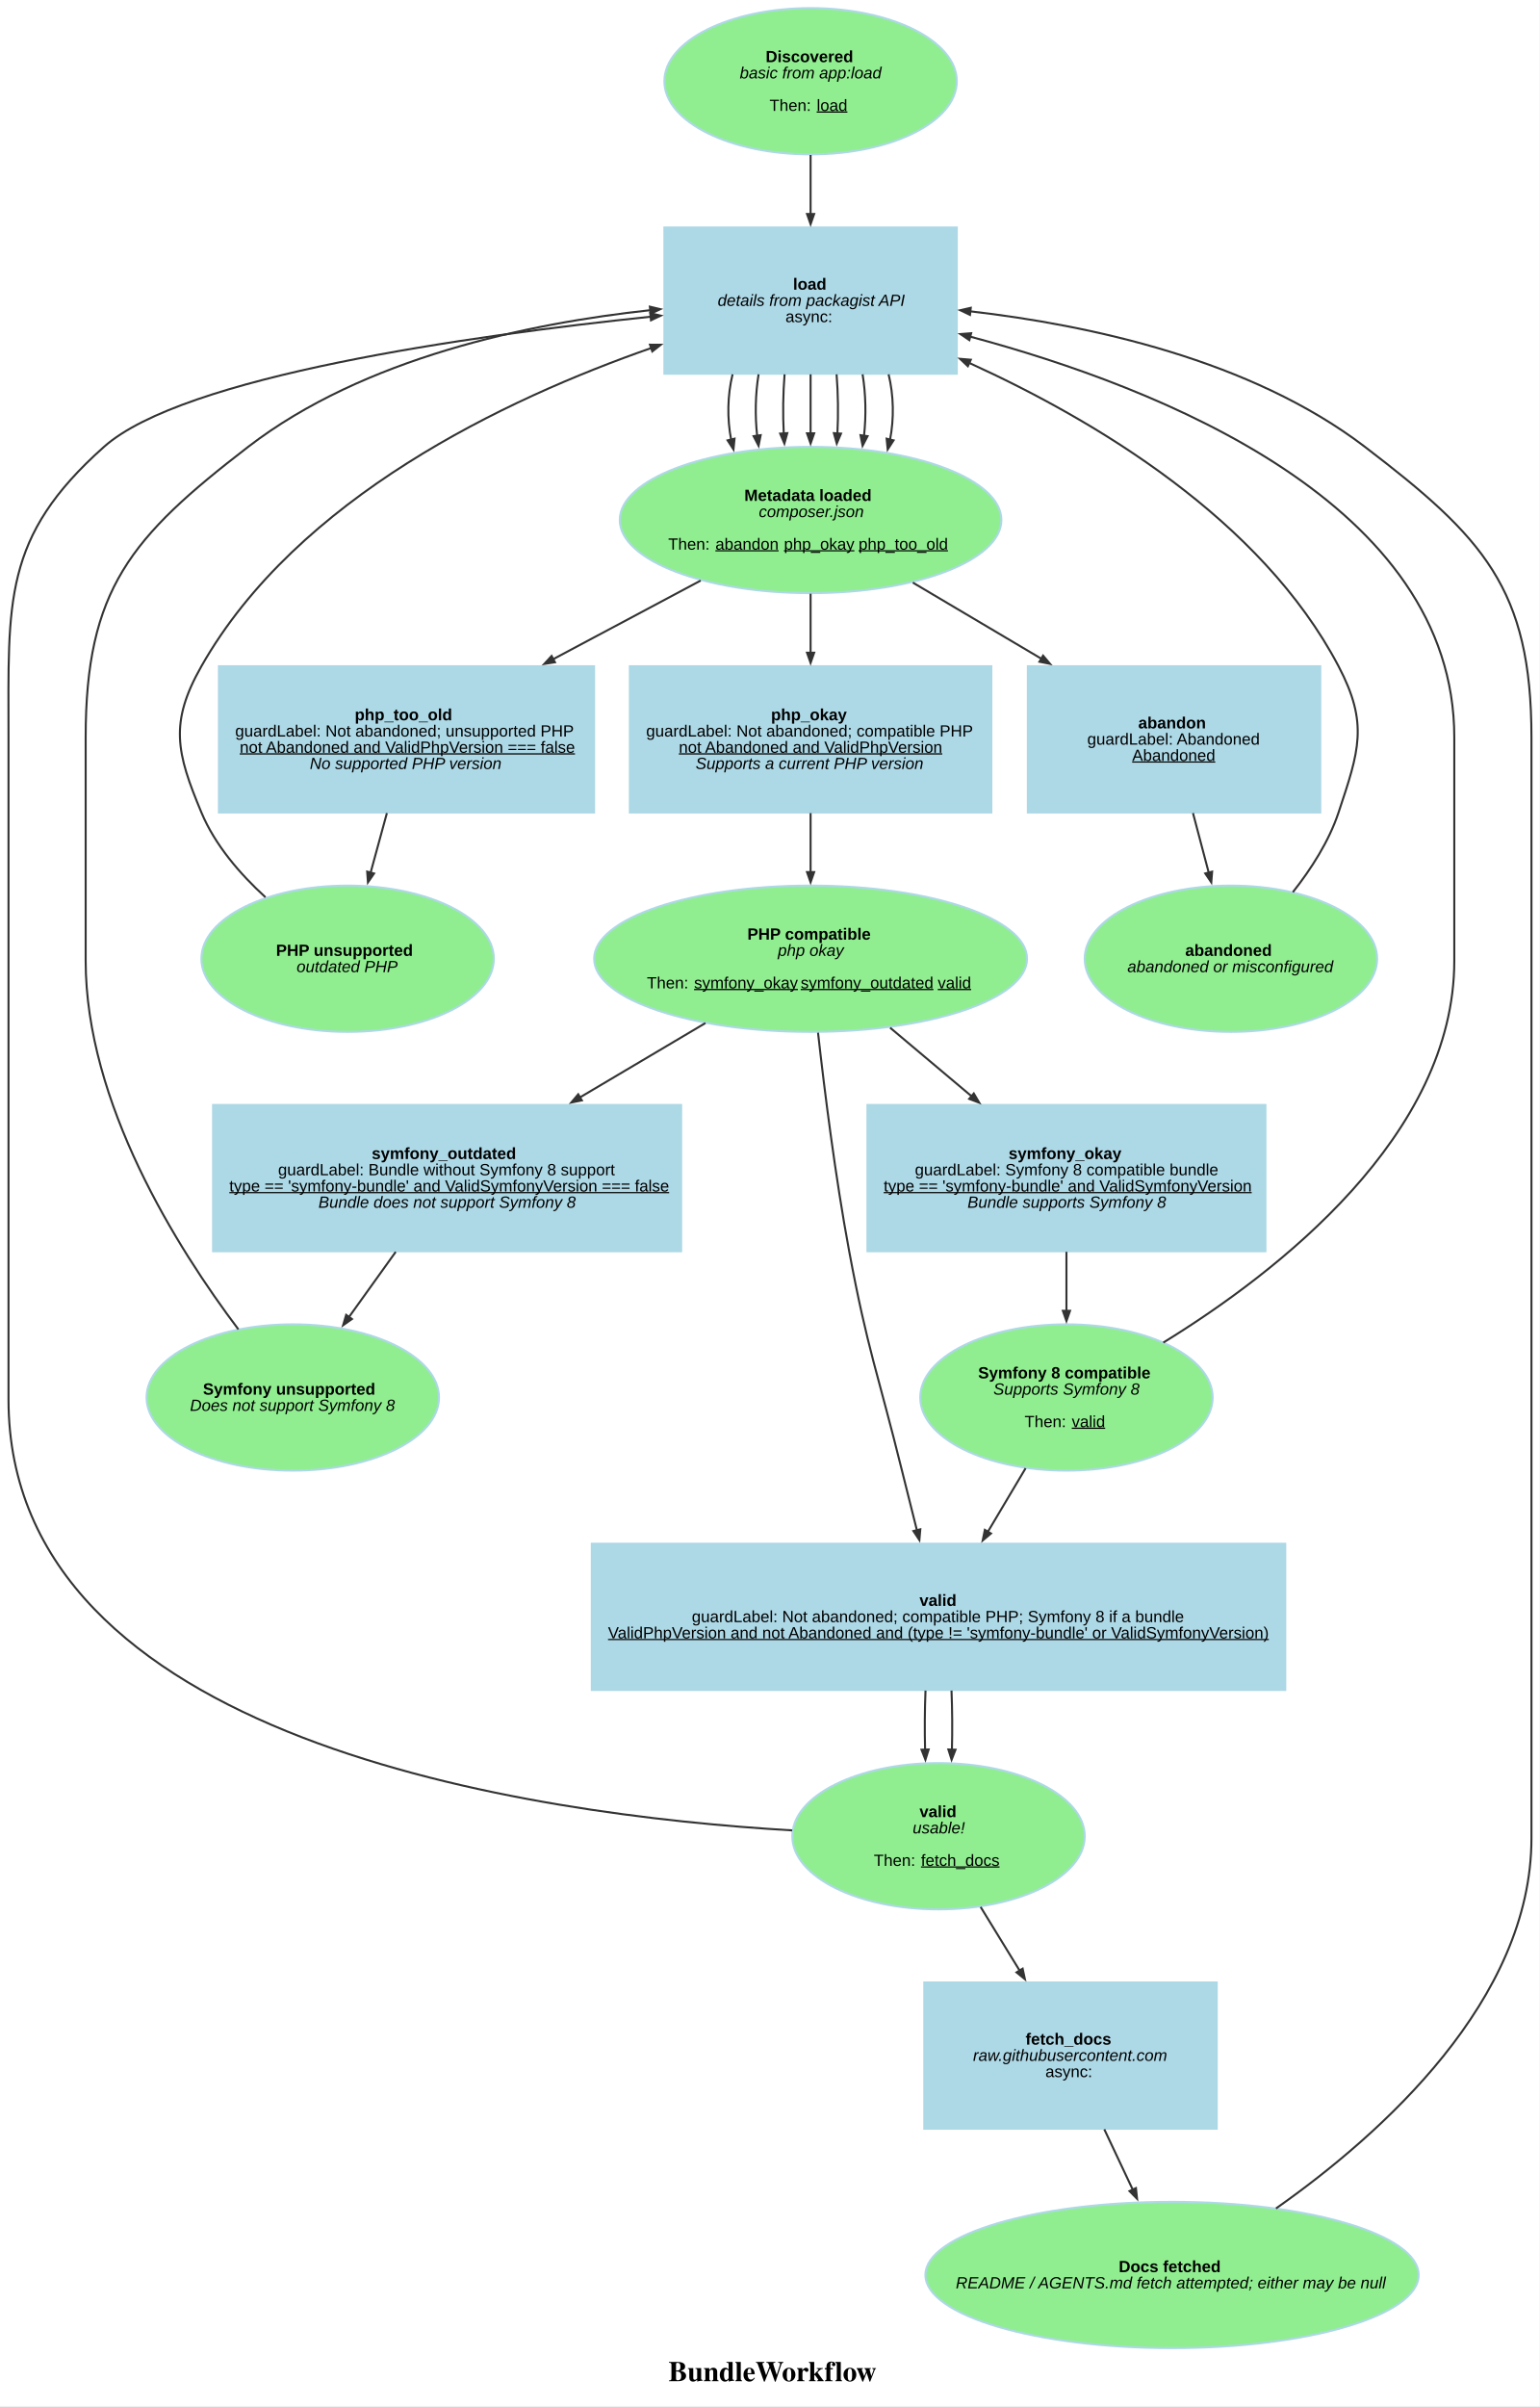
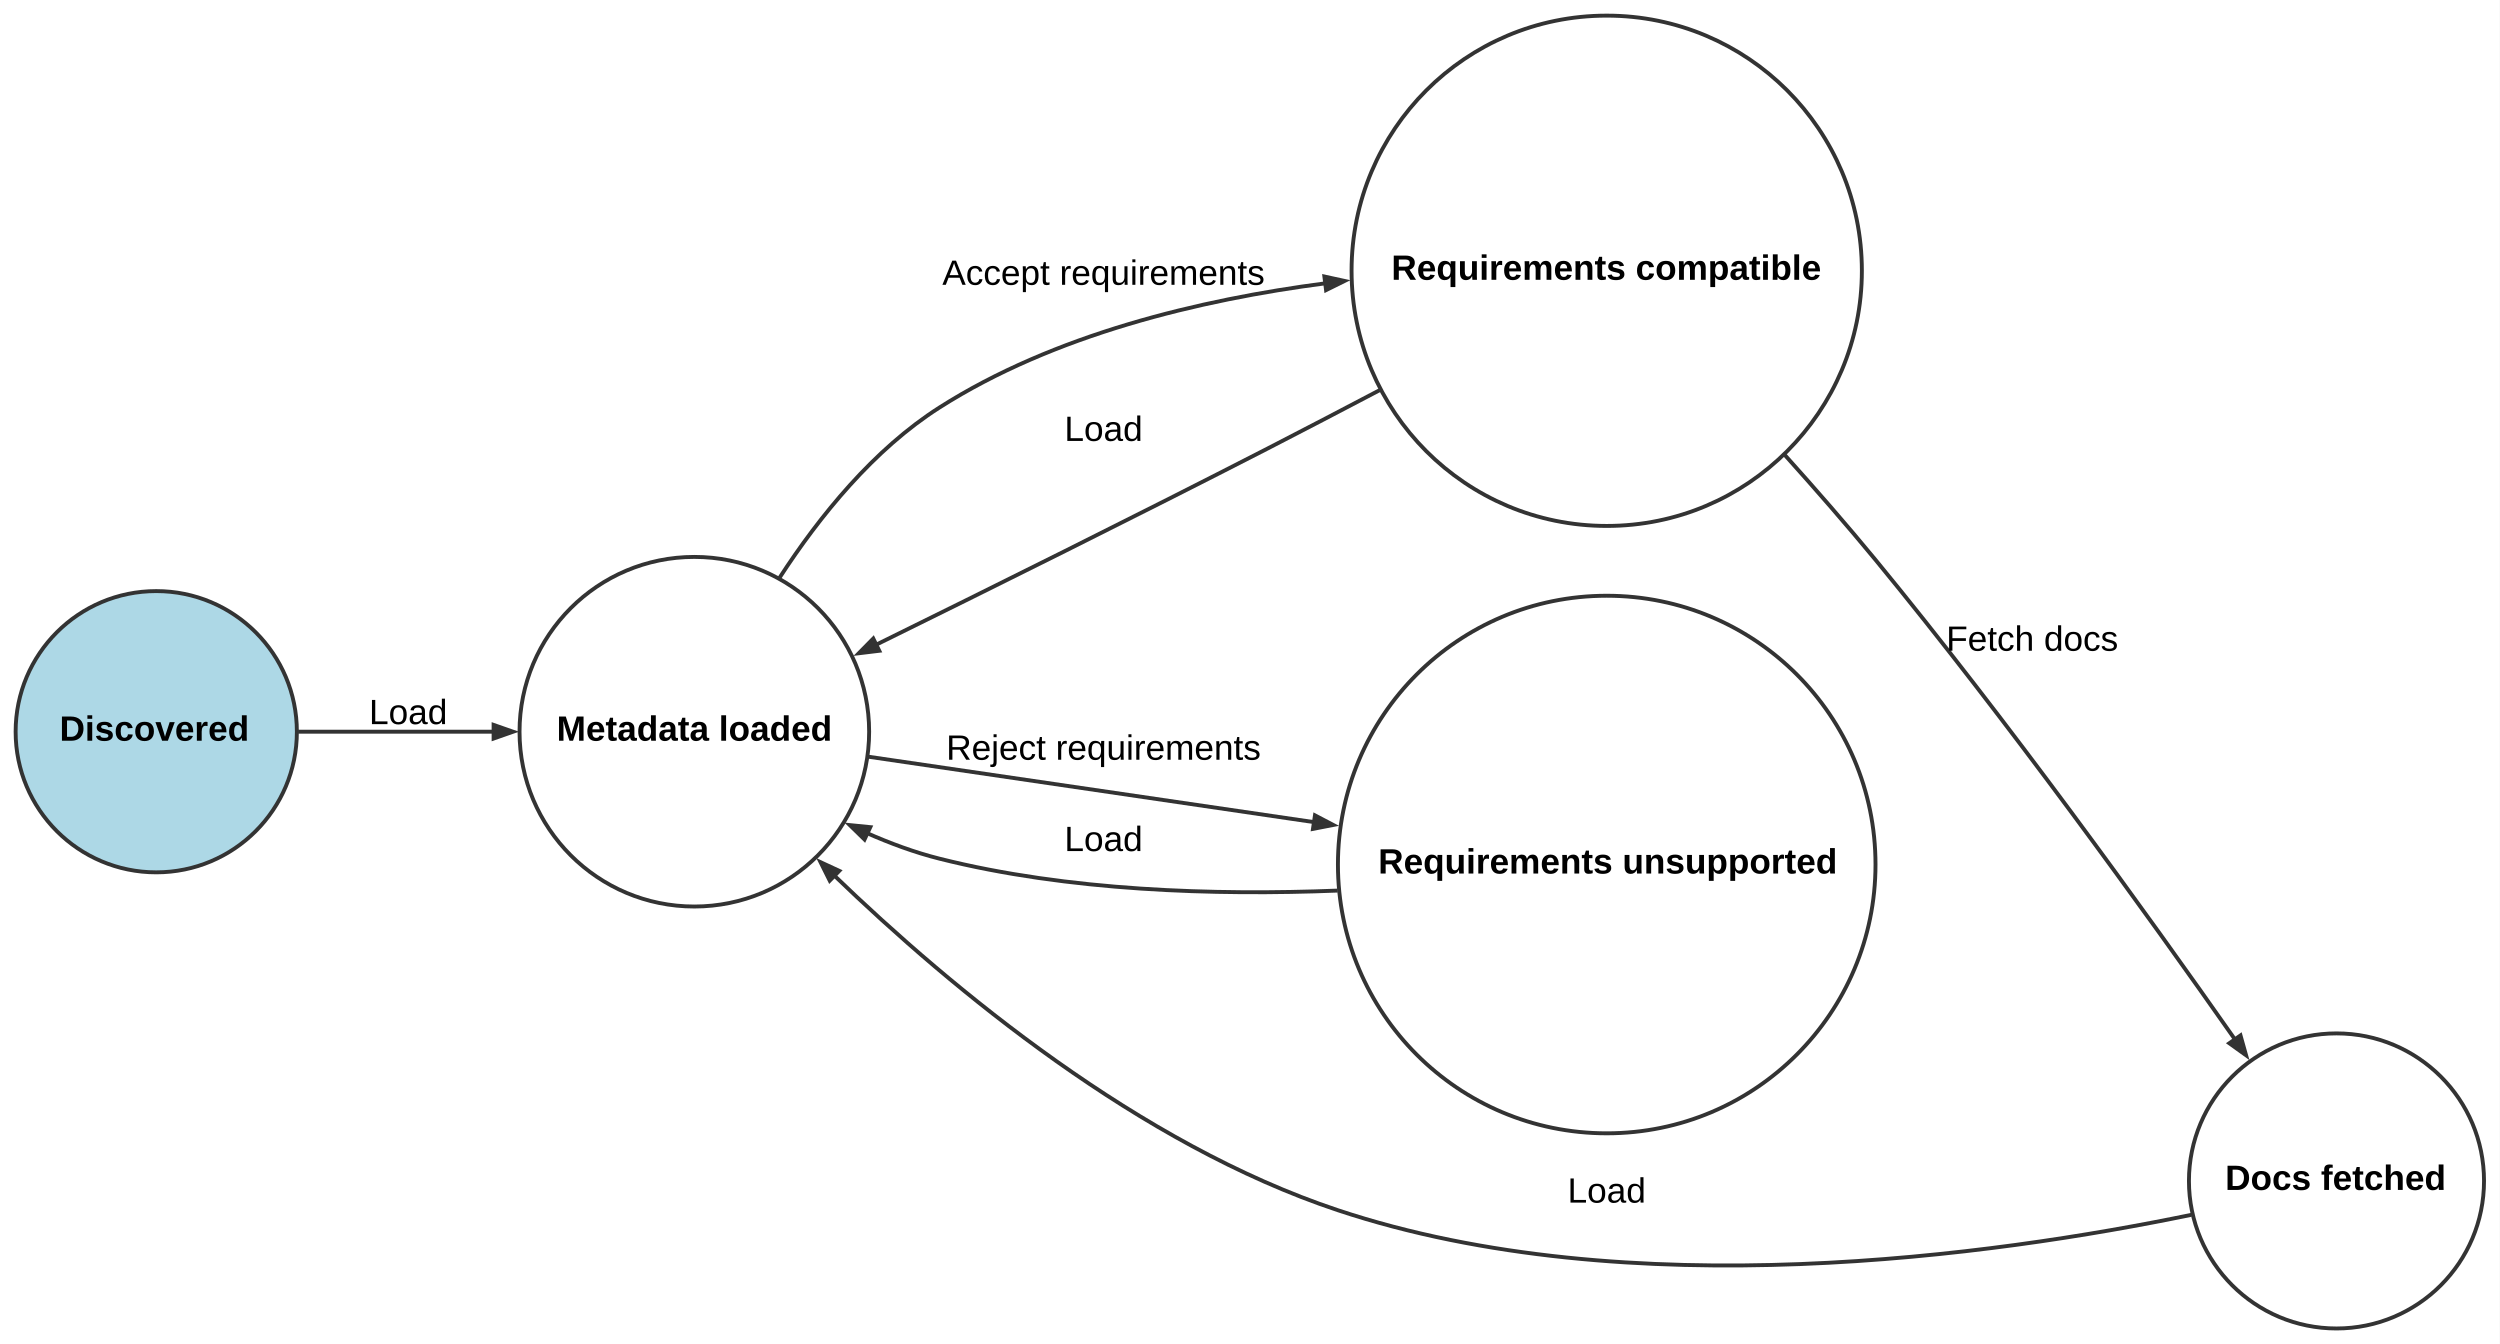
- <svg xmlns="http://www.w3.org/2000/svg" width="758pt" height="1185pt" viewBox="0.00 0.00 758.00 1185.00">
-   <g id="graph0" class="graph" transform="scale(1 1) rotate(0) translate(4 1180.5)">
-     <polygon fill="white" stroke="none" points="-4,4 -4,-1180.5 754.19,-1180.5 754.19,4 -4,4" />
-     <text xml:space="preserve" text-anchor="start" x="325.22" y="-8.2" font-family="Times,serif" font-weight="bold" font-size="14.00">BundleWorkflow</text>
+ <svg xmlns="http://www.w3.org/2000/svg" width="640pt" height="344pt" viewBox="0.00 0.00 640.00 344.00">
+   <g id="graph0" class="graph" transform="scale(1 1) rotate(0) translate(4 340.09)">
+     <polygon fill="white" stroke="none" points="-4,4 -4,-340.09 635.91,-340.09 635.91,4 -4,4" />
    <g id="node1" class="node">
-       <ellipse fill="lightgreen" stroke="lightBlue" cx="395.19" cy="-1140.5" rx="72" ry="36" />
-       <text xml:space="preserve" text-anchor="start" x="373.06" y="-1149.9" font-family="Arial" font-weight="bold" font-size="8.00">Discovered</text>
-       <text xml:space="preserve" text-anchor="start" x="360.31" y="-1141.9" font-family="Arial" font-style="italic" font-size="8.00">basic from app:load</text>
-       <text xml:space="preserve" text-anchor="start" x="374.94" y="-1125.9" font-family="Arial" font-size="8.00">Then: </text>
-       <text xml:space="preserve" text-anchor="start" x="398.19" y="-1125.9" font-family="Arial" text-decoration="underline" font-size="8.00">load</text>
-       <text xml:space="preserve" text-anchor="start" x="413.19" y="-1125.9" font-family="Arial" font-size="8.00"> </text>
+       <ellipse fill="lightblue" stroke="#333333" cx="36" cy="-152.77" rx="36" ry="36" />
+       <text xml:space="preserve" text-anchor="start" x="11.25" y="-150.47" font-family="Arial" font-weight="bold" font-size="9.00">Discovered</text>
    </g>
-     <g id="node10" class="node">
-       <polygon fill="lightBlue" stroke="lightBlue" points="467.19,-1068.5 323.19,-1068.5 323.19,-996.5 467.19,-996.5 467.19,-1068.5" />
-       <text xml:space="preserve" text-anchor="start" x="386.56" y="-1037.9" font-family="Arial" font-weight="bold" font-size="8.00">load</text>
-       <text xml:space="preserve" text-anchor="start" x="349.44" y="-1029.9" font-family="Arial" font-style="italic" font-size="8.00">details from packagist API</text>
-       <text xml:space="preserve" text-anchor="start" x="382.81" y="-1021.9" font-family="Arial" font-size="8.00">async: </text>
+     <g id="node2" class="node">
+       <ellipse fill="none" stroke="#333333" cx="173.75" cy="-152.77" rx="44.75" ry="44.75" />
+       <text xml:space="preserve" text-anchor="start" x="138.5" y="-150.47" font-family="Arial" font-weight="bold" font-size="9.00">Metadata loaded</text>
    </g>
    <g id="edge1" class="edge">
-       <path fill="none" stroke="#333333" d="M395.19,-1104.2C395.19,-1094.82 395.19,-1084.59 395.19,-1074.91" />
-       <polygon fill="#333333" stroke="#333333" points="396.94,-1075.16 395.19,-1070.16 393.44,-1075.16 396.94,-1075.16" />
-     </g>
-     <g id="node2" class="node">
-       <ellipse fill="lightgreen" stroke="lightBlue" cx="395.19" cy="-924.5" rx="93.96" ry="36" />
-       <text xml:space="preserve" text-anchor="start" x="362.56" y="-933.9" font-family="Arial" font-weight="bold" font-size="8.00">Metadata loaded</text>
-       <text xml:space="preserve" text-anchor="start" x="369.69" y="-925.9" font-family="Arial" font-style="italic" font-size="8.00">composer.json</text>
-       <text xml:space="preserve" text-anchor="start" x="325.06" y="-909.9" font-family="Arial" font-size="8.00">Then: </text>
-       <text xml:space="preserve" text-anchor="start" x="348.31" y="-909.9" font-family="Arial" text-decoration="underline" font-size="8.00">abandon</text>
-       <text xml:space="preserve" text-anchor="start" x="379.81" y="-909.9" font-family="Arial" font-size="8.00"> </text>
-       <text xml:space="preserve" text-anchor="start" x="382.06" y="-909.9" font-family="Arial" text-decoration="underline" font-size="8.00">php_okay</text>
-       <text xml:space="preserve" text-anchor="start" x="416.56" y="-909.9" font-family="Arial" font-size="8.00"> </text>
-       <text xml:space="preserve" text-anchor="start" x="418.81" y="-909.9" font-family="Arial" text-decoration="underline" font-size="8.00">php_too_old</text>
-       <text xml:space="preserve" text-anchor="start" x="463.06" y="-909.9" font-family="Arial" font-size="8.00"> </text>
-     </g>
-     <g id="node11" class="node">
-       <polygon fill="lightBlue" stroke="lightBlue" points="646.19,-852.5 502.19,-852.5 502.19,-780.5 646.19,-780.5 646.19,-852.5" />
-       <text xml:space="preserve" text-anchor="start" x="556.56" y="-821.9" font-family="Arial" font-weight="bold" font-size="8.00">abandon</text>
-       <text xml:space="preserve" text-anchor="start" x="531.44" y="-813.9" font-family="Arial" font-size="8.00">guardLabel: Abandoned</text>
-       <text xml:space="preserve" text-anchor="start" x="553.56" y="-805.9" font-family="Arial" text-decoration="underline" font-size="8.00">Abandoned</text>
-     </g>
-     <g id="edge15" class="edge">
-       <path fill="none" stroke="#333333" d="M445.52,-893.69C465.17,-882.06 487.96,-868.56 508.85,-856.19" />
-       <polygon fill="#333333" stroke="#333333" points="509.68,-857.73 513.1,-853.68 507.9,-854.72 509.68,-857.73" />
-     </g>
-     <g id="node13" class="node">
-       <polygon fill="lightBlue" stroke="lightBlue" points="288.56,-852.5 103.81,-852.5 103.81,-780.5 288.56,-780.5 288.56,-852.5" />
-       <text xml:space="preserve" text-anchor="start" x="170.69" y="-825.9" font-family="Arial" font-weight="bold" font-size="8.00">php_too_old</text>
-       <text xml:space="preserve" text-anchor="start" x="111.81" y="-817.9" font-family="Arial" font-size="8.00">guardLabel: Not abandoned; unsupported PHP</text>
-       <text xml:space="preserve" text-anchor="start" x="114.06" y="-809.9" font-family="Arial" text-decoration="underline" font-size="8.00">not Abandoned and ValidPhpVersion === false</text>
-       <text xml:space="preserve" text-anchor="start" x="148.56" y="-801.9" font-family="Arial" font-style="italic" font-size="8.00">No supported PHP version</text>
-     </g>
-     <g id="edge21" class="edge">
-       <path fill="none" stroke="#333333" d="M341.07,-894.68C318.7,-882.76 292.42,-868.76 268.44,-855.99" />
-       <polygon fill="#333333" stroke="#333333" points="269.29,-854.46 264.05,-853.65 267.64,-857.55 269.29,-854.46" />
-     </g>
-     <g id="node14" class="node">
-       <polygon fill="lightBlue" stroke="lightBlue" points="484.19,-852.5 306.19,-852.5 306.19,-780.5 484.19,-780.5 484.19,-852.5" />
-       <text xml:space="preserve" text-anchor="start" x="375.69" y="-825.9" font-family="Arial" font-weight="bold" font-size="8.00">php_okay</text>
-       <text xml:space="preserve" text-anchor="start" x="314.19" y="-817.9" font-family="Arial" font-size="8.00">guardLabel: Not abandoned; compatible PHP</text>
-       <text xml:space="preserve" text-anchor="start" x="330.31" y="-809.9" font-family="Arial" text-decoration="underline" font-size="8.00">not Abandoned and ValidPhpVersion</text>
-       <text xml:space="preserve" text-anchor="start" x="338.56" y="-801.9" font-family="Arial" font-style="italic" font-size="8.00">Supports a current PHP version</text>
-     </g>
-     <g id="edge23" class="edge">
-       <path fill="none" stroke="#333333" d="M395.19,-888.2C395.19,-878.82 395.19,-868.59 395.19,-858.91" />
-       <polygon fill="#333333" stroke="#333333" points="396.94,-859.16 395.19,-854.16 393.44,-859.16 396.94,-859.16" />
+       <path fill="none" stroke="#333333" d="M72.31,-152.77C87.71,-152.77 106.03,-152.77 122.78,-152.77" />
+       <polygon fill="#333333" stroke="#333333" points="122.36,-154.52 127.36,-152.77 122.36,-151.02 122.36,-154.52" />
+       <text xml:space="preserve" text-anchor="middle" x="100.5" y="-154.72" font-family="Arial" font-size="9.00">Load</text>
    </g>
    <g id="node3" class="node">
-       <ellipse fill="lightgreen" stroke="lightBlue" cx="140.19" cy="-492.5" rx="72" ry="36" />
-       <text xml:space="preserve" text-anchor="start" x="95.94" y="-493.9" font-family="Arial" font-weight="bold" font-size="8.00">Symfony unsupported</text>
-       <text xml:space="preserve" text-anchor="start" x="89.56" y="-485.9" font-family="Arial" font-style="italic" font-size="8.00">Does not support Symfony 8</text>
+       <ellipse fill="none" stroke="#333333" cx="407.32" cy="-270.77" rx="65.32" ry="65.32" />
+       <text xml:space="preserve" text-anchor="start" x="352.19" y="-268.47" font-family="Arial" font-weight="bold" font-size="9.00">Requirements compatible</text>
+     </g>
+     <g id="edge6" class="edge">
+       <path fill="none" stroke="#333333" d="M195.56,-192.18C205.85,-208.03 219.69,-225.06 236.51,-235.77 265.78,-254.42 303.13,-263.37 335.35,-267.57" />
+       <polygon fill="#333333" stroke="#333333" points="335.04,-269.3 340.22,-268.17 335.47,-265.82 335.04,-269.3" />
+       <text xml:space="preserve" text-anchor="middle" x="278.51" y="-267.18" font-family="Arial" font-size="9.00">Accept requirements</text>
+     </g>
+     <g id="node4" class="node">
+       <ellipse fill="none" stroke="#333333" cx="407.32" cy="-118.77" rx="68.81" ry="68.81" />
+       <text xml:space="preserve" text-anchor="start" x="348.82" y="-116.47" font-family="Arial" font-weight="bold" font-size="9.00">Requirements unsupported</text>
+     </g>
+     <g id="edge7" class="edge">
+       <path fill="none" stroke="#333333" d="M218.31,-146.37C250.52,-141.64 295.14,-135.09 332.83,-129.56" />
+       <polygon fill="#333333" stroke="#333333" points="332.63,-131.36 337.32,-128.9 332.12,-127.89 332.63,-131.36" />
+       <text xml:space="preserve" text-anchor="middle" x="278.51" y="-145.6" font-family="Arial" font-size="9.00">Reject requirements</text>
+     </g>
+     <g id="edge2" class="edge">
+       <path fill="none" stroke="#333333" d="M349.19,-240.21C339.63,-235.18 329.8,-230.05 320.51,-225.27 287.04,-208.08 248.96,-189.16 220.12,-174.96" />
+       <polygon fill="#333333" stroke="#333333" points="221.1,-173.49 215.84,-172.85 219.56,-176.63 221.1,-173.49" />
+       <text xml:space="preserve" text-anchor="middle" x="278.51" y="-227.22" font-family="Arial" font-size="9.00">Load</text>
+     </g>
+     <g id="node5" class="node">
+       <ellipse fill="none" stroke="#333333" cx="594.14" cy="-37.77" rx="37.77" ry="37.77" />
+       <text xml:space="preserve" text-anchor="start" x="565.64" y="-35.47" font-family="Arial" font-weight="bold" font-size="9.00">Docs fetched</text>
+     </g>
+     <g id="edge3" class="edge">
+       <path fill="none" stroke="#333333" d="M452.86,-223.67C460.78,-214.87 468.82,-205.65 476.13,-196.77 509.7,-155.93 545.3,-106.58 568.29,-73.8" />
+       <polygon fill="#333333" stroke="#333333" points="569.57,-75.03 571,-69.93 566.7,-73.02 569.57,-75.03" />
+       <text xml:space="preserve" text-anchor="middle" x="516.25" y="-173.5" font-family="Arial" font-size="9.00">Fetch docs</text>
+     </g>
+     <g id="edge4" class="edge">
+       <path fill="none" stroke="#333333" d="M338.44,-112.1C306.99,-110.85 269.38,-111.99 236.51,-120.27 230.21,-121.85 223.84,-124.2 217.71,-126.92" />
+       <polygon fill="#333333" stroke="#333333" points="217.32,-125.17 213.53,-128.87 218.8,-128.34 217.32,-125.17" />
+       <text xml:space="preserve" text-anchor="middle" x="278.51" y="-122.22" font-family="Arial" font-size="9.00">Load</text>
    </g>
    <g id="edge5" class="edge">
-       <path fill="none" stroke="#333333" d="M113.39,-526.04C83.17,-566.12 38.19,-637.53 38.19,-707.5 38.19,-817.5 38.19,-817.5 38.19,-817.5 38.19,-890.33 60.47,-916.09 118.19,-960.5 175.22,-1004.39 256.49,-1021.34 316.25,-1027.79" />
-       <polygon fill="#333333" stroke="#333333" points="316.04,-1029.52 321.19,-1028.29 316.4,-1026.04 316.04,-1029.52" />
-     </g>
-     <g id="node4" class="node">
-       <ellipse fill="lightgreen" stroke="lightBlue" cx="521.19" cy="-492.5" rx="72" ry="36" />
-       <text xml:space="preserve" text-anchor="start" x="477.69" y="-501.9" font-family="Arial" font-weight="bold" font-size="8.00">Symfony 8 compatible</text>
-       <text xml:space="preserve" text-anchor="start" x="485.19" y="-493.9" font-family="Arial" font-style="italic" font-size="8.00">Supports Symfony 8</text>
-       <text xml:space="preserve" text-anchor="start" x="500.56" y="-477.9" font-family="Arial" font-size="8.00">Then: </text>
-       <text xml:space="preserve" text-anchor="start" x="523.81" y="-477.9" font-family="Arial" text-decoration="underline" font-size="8.00">valid</text>
-       <text xml:space="preserve" text-anchor="start" x="539.56" y="-477.9" font-family="Arial" font-size="8.00"> </text>
-     </g>
-     <g id="edge3" class="edge">
-       <path fill="none" stroke="#333333" d="M568.89,-519.53C625.46,-554.3 712.19,-621.6 712.19,-707.5 712.19,-817.5 712.19,-817.5 712.19,-817.5 712.19,-932.34 567.5,-989.69 473.62,-1014.81" />
-       <polygon fill="#333333" stroke="#333333" points="473.37,-1013.06 468.98,-1016.03 474.26,-1016.45 473.37,-1013.06" />
-     </g>
-     <g id="node12" class="node">
-       <polygon fill="lightBlue" stroke="lightBlue" points="628.94,-420.5 287.44,-420.5 287.44,-348.5 628.94,-348.5 628.94,-420.5" />
-       <text xml:space="preserve" text-anchor="start" x="448.81" y="-389.9" font-family="Arial" font-weight="bold" font-size="8.00">valid</text>
-       <text xml:space="preserve" text-anchor="start" x="336.69" y="-381.9" font-family="Arial" font-size="8.00">guardLabel: Not abandoned; compatible PHP; Symfony 8 if a bundle</text>
-       <text xml:space="preserve" text-anchor="start" x="295.44" y="-373.9" font-family="Arial" text-decoration="underline" font-size="8.00">ValidPhpVersion and not Abandoned and (type != 'symfony-bundle' or ValidSymfonyVersion)</text>
-     </g>
-     <g id="edge19" class="edge">
-       <path fill="none" stroke="#333333" d="M501.08,-457.67C495.13,-447.66 488.55,-436.6 482.38,-426.2" />
-       <polygon fill="#333333" stroke="#333333" points="484.02,-425.54 479.96,-422.14 481.01,-427.33 484.02,-425.54" />
-     </g>
-     <g id="node5" class="node">
-       <ellipse fill="lightgreen" stroke="lightBlue" cx="167.19" cy="-708.5" rx="72" ry="36" />
-       <text xml:space="preserve" text-anchor="start" x="131.94" y="-709.9" font-family="Arial" font-weight="bold" font-size="8.00">PHP unsupported</text>
-       <text xml:space="preserve" text-anchor="start" x="142.06" y="-701.9" font-family="Arial" font-style="italic" font-size="8.00">outdated PHP</text>
-     </g>
-     <g id="edge7" class="edge">
-       <path fill="none" stroke="#333333" d="M126.73,-738.77C114.18,-750.22 101.89,-764.47 95.19,-780.5 82.84,-810.02 79.39,-824.67 95.19,-852.5 142.3,-935.48 244.81,-984.07 316.83,-1009.2" />
-       <polygon fill="#333333" stroke="#333333" points="316.11,-1010.8 321.4,-1010.77 317.24,-1007.49 316.11,-1010.8" />
-     </g>
-     <g id="node6" class="node">
-       <ellipse fill="lightgreen" stroke="lightBlue" cx="395.19" cy="-708.5" rx="106.59" ry="36" />
-       <text xml:space="preserve" text-anchor="start" x="364.06" y="-717.9" font-family="Arial" font-weight="bold" font-size="8.00">PHP compatible</text>
-       <text xml:space="preserve" text-anchor="start" x="379.06" y="-709.9" font-family="Arial" font-style="italic" font-size="8.00">php okay</text>
-       <text xml:space="preserve" text-anchor="start" x="314.56" y="-693.9" font-family="Arial" font-size="8.00">Then: </text>
-       <text xml:space="preserve" text-anchor="start" x="337.81" y="-693.9" font-family="Arial" text-decoration="underline" font-size="8.00">symfony_okay</text>
-       <text xml:space="preserve" text-anchor="start" x="388.06" y="-693.9" font-family="Arial" font-size="8.00"> </text>
-       <text xml:space="preserve" text-anchor="start" x="390.31" y="-693.9" font-family="Arial" text-decoration="underline" font-size="8.00">symfony_outdated</text>
-       <text xml:space="preserve" text-anchor="start" x="455.56" y="-693.9" font-family="Arial" font-size="8.00"> </text>
-       <text xml:space="preserve" text-anchor="start" x="457.81" y="-693.9" font-family="Arial" text-decoration="underline" font-size="8.00">valid</text>
-       <text xml:space="preserve" text-anchor="start" x="473.56" y="-693.9" font-family="Arial" font-size="8.00"> </text>
-     </g>
-     <g id="edge17" class="edge">
-       <path fill="none" stroke="#333333" d="M398.85,-672.08C402.11,-643.04 407.4,-600.94 414.19,-564.5 423.23,-515.96 428.34,-504.43 440.19,-456.5 442.54,-446.98 445.11,-436.75 447.55,-427.11" />
-       <polygon fill="#333333" stroke="#333333" points="449.22,-427.61 448.76,-422.34 445.83,-426.75 449.22,-427.61" />
-     </g>
-     <g id="node15" class="node">
-       <polygon fill="lightBlue" stroke="lightBlue" points="331.44,-636.5 100.94,-636.5 100.94,-564.5 331.44,-564.5 331.44,-636.5" />
-       <text xml:space="preserve" text-anchor="start" x="179.06" y="-609.9" font-family="Arial" font-weight="bold" font-size="8.00">symfony_outdated</text>
-       <text xml:space="preserve" text-anchor="start" x="132.94" y="-601.9" font-family="Arial" font-size="8.00">guardLabel: Bundle without Symfony 8 support</text>
-       <text xml:space="preserve" text-anchor="start" x="108.94" y="-593.9" font-family="Arial" text-decoration="underline" font-size="8.00">type == 'symfony-bundle' and ValidSymfonyVersion === false</text>
-       <text xml:space="preserve" text-anchor="start" x="152.81" y="-585.9" font-family="Arial" font-style="italic" font-size="8.00">Bundle does not support Symfony 8</text>
-     </g>
-     <g id="edge25" class="edge">
-       <path fill="none" stroke="#333333" d="M343.41,-676.84C324.08,-665.39 301.86,-652.24 281.47,-640.16" />
-       <polygon fill="#333333" stroke="#333333" points="282.54,-638.76 277.35,-637.72 280.76,-641.77 282.54,-638.76" />
-     </g>
-     <g id="node16" class="node">
-       <polygon fill="lightBlue" stroke="lightBlue" points="619.19,-636.5 423.19,-636.5 423.19,-564.5 619.19,-564.5 619.19,-636.5" />
-       <text xml:space="preserve" text-anchor="start" x="492.69" y="-609.9" font-family="Arial" font-weight="bold" font-size="8.00">symfony_okay</text>
-       <text xml:space="preserve" text-anchor="start" x="446.56" y="-601.9" font-family="Arial" font-size="8.00">guardLabel: Symfony 8 compatible bundle</text>
-       <text xml:space="preserve" text-anchor="start" x="431.19" y="-593.9" font-family="Arial" text-decoration="underline" font-size="8.00">type == 'symfony-bundle' and ValidSymfonyVersion</text>
-       <text xml:space="preserve" text-anchor="start" x="472.44" y="-585.9" font-family="Arial" font-style="italic" font-size="8.00">Bundle supports Symfony 8</text>
-     </g>
-     <g id="edge27" class="edge">
-       <path fill="none" stroke="#333333" d="M434.36,-674.54C447.1,-663.82 461.37,-651.83 474.59,-640.7" />
-       <polygon fill="#333333" stroke="#333333" points="475.56,-642.17 478.25,-637.62 473.3,-639.5 475.56,-642.17" />
-     </g>
-     <g id="node7" class="node">
-       <ellipse fill="lightgreen" stroke="lightBlue" cx="602.19" cy="-708.5" rx="72" ry="36" />
-       <text xml:space="preserve" text-anchor="start" x="579.69" y="-709.9" font-family="Arial" font-weight="bold" font-size="8.00">abandoned</text>
-       <text xml:space="preserve" text-anchor="start" x="551.19" y="-701.9" font-family="Arial" font-style="italic" font-size="8.00">abandoned or misconfigured</text>
-     </g>
-     <g id="edge9" class="edge">
-       <path fill="none" stroke="#333333" d="M632.68,-741.26C641.74,-752.72 650.48,-766.34 655.19,-780.5 665.27,-810.87 670.07,-824.17 655.19,-852.5 617.15,-924.87 535.14,-973.68 473.34,-1001.81" />
-       <polygon fill="#333333" stroke="#333333" points="472.64,-1000.21 468.8,-1003.85 474.08,-1003.4 472.64,-1000.21" />
-     </g>
-     <g id="node8" class="node">
-       <ellipse fill="lightgreen" stroke="lightBlue" cx="458.19" cy="-276.5" rx="72" ry="36" />
-       <text xml:space="preserve" text-anchor="start" x="448.81" y="-285.9" font-family="Arial" font-weight="bold" font-size="8.00">valid</text>
-       <text xml:space="preserve" text-anchor="start" x="445.44" y="-277.9" font-family="Arial" font-style="italic" font-size="8.00">usable!</text>
-       <text xml:space="preserve" text-anchor="start" x="426.31" y="-261.9" font-family="Arial" font-size="8.00">Then: </text>
-       <text xml:space="preserve" text-anchor="start" x="449.56" y="-261.9" font-family="Arial" text-decoration="underline" font-size="8.00">fetch_docs</text>
-       <text xml:space="preserve" text-anchor="start" x="487.81" y="-261.9" font-family="Arial" font-size="8.00"> </text>
-     </g>
-     <g id="edge11" class="edge">
-       <path fill="none" stroke="#333333" d="M386.12,-279.37C257.14,-286.96 0.19,-323.21 0.19,-491.5 0.19,-817.5 0.19,-817.5 0.19,-817.5 0.19,-884.4 -2.79,-916.02 47.19,-960.5 86.26,-995.28 226.42,-1015.15 316.5,-1024.59" />
-       <polygon fill="#333333" stroke="#333333" points="316.23,-1026.32 321.39,-1025.1 316.59,-1022.84 316.23,-1026.32" />
-     </g>
-     <g id="node17" class="node">
-       <polygon fill="lightBlue" stroke="lightBlue" points="595.19,-204.5 451.19,-204.5 451.19,-132.5 595.19,-132.5 595.19,-204.5" />
-       <text xml:space="preserve" text-anchor="start" x="501.06" y="-173.9" font-family="Arial" font-weight="bold" font-size="8.00">fetch_docs</text>
-       <text xml:space="preserve" text-anchor="start" x="475.19" y="-165.9" font-family="Arial" font-style="italic" font-size="8.00">raw.githubusercontent.com</text>
-       <text xml:space="preserve" text-anchor="start" x="510.81" y="-157.9" font-family="Arial" font-size="8.00">async: </text>
-     </g>
-     <g id="edge29" class="edge">
-       <path fill="none" stroke="#333333" d="M478.93,-241.67C485.07,-231.66 491.85,-220.6 498.23,-210.2" />
-       <polygon fill="#333333" stroke="#333333" points="499.61,-211.3 500.73,-206.12 496.62,-209.47 499.61,-211.3" />
-     </g>
-     <g id="node9" class="node">
-       <ellipse fill="lightgreen" stroke="lightBlue" cx="573.19" cy="-60.5" rx="121.45" ry="36" />
-       <text xml:space="preserve" text-anchor="start" x="546.94" y="-61.9" font-family="Arial" font-weight="bold" font-size="8.00">Docs fetched</text>
-       <text xml:space="preserve" text-anchor="start" x="466.69" y="-53.9" font-family="Arial" font-style="italic" font-size="8.00">README / AGENTS.md fetch attempted; either may be null</text>
-     </g>
-     <g id="edge13" class="edge">
-       <path fill="none" stroke="#333333" d="M624.38,-93.24C676.66,-130.04 750.19,-195.95 750.19,-275.5 750.19,-817.5 750.19,-817.5 750.19,-817.5 750.19,-890.76 726.41,-916.03 668.19,-960.5 612.05,-1003.38 532.5,-1020.48 473.75,-1027.24" />
-       <polygon fill="#333333" stroke="#333333" points="473.69,-1025.48 468.91,-1027.77 474.07,-1028.96 473.69,-1025.48" />
-     </g>
-     <g id="edge2" class="edge">
-       <path fill="none" stroke="#333333" d="M356.76,-996.2C354.24,-985.83 354.02,-974.44 356.09,-963.89" />
-       <polygon fill="#333333" stroke="#333333" points="357.73,-964.53 357.21,-959.25 354.33,-963.7 357.73,-964.53" />
-     </g>
-     <g id="edge4" class="edge">
-       <path fill="none" stroke="#333333" d="M369.57,-996.2C368,-986.52 367.77,-975.95 368.87,-966" />
-       <polygon fill="#333333" stroke="#333333" points="370.6,-966.26 369.57,-961.06 367.13,-965.77 370.6,-966.26" />
-     </g>
-     <g id="edge6" class="edge">
-       <path fill="none" stroke="#333333" d="M382.38,-996.2C381.62,-986.82 381.48,-976.59 381.98,-966.91" />
-       <polygon fill="#333333" stroke="#333333" points="383.71,-967.26 382.29,-962.15 380.22,-967.03 383.71,-967.26" />
-     </g>
-     <g id="edge8" class="edge">
-       <path fill="none" stroke="#333333" d="M395.19,-996.2C395.19,-986.82 395.19,-976.59 395.19,-966.91" />
-       <polygon fill="#333333" stroke="#333333" points="396.94,-967.16 395.19,-962.16 393.44,-967.16 396.94,-967.16" />
-     </g>
-     <g id="edge10" class="edge">
-       <path fill="none" stroke="#333333" d="M407.99,-996.2C408.75,-986.82 408.89,-976.59 408.39,-966.91" />
-       <polygon fill="#333333" stroke="#333333" points="410.16,-967.03 408.08,-962.15 406.66,-967.26 410.16,-967.03" />
-     </g>
-     <g id="edge12" class="edge">
-       <path fill="none" stroke="#333333" d="M420.8,-996.2C422.37,-986.52 422.61,-975.95 421.51,-966" />
-       <polygon fill="#333333" stroke="#333333" points="423.24,-965.77 420.8,-961.06 419.78,-966.26 423.24,-965.77" />
-     </g>
-     <g id="edge14" class="edge">
-       <path fill="none" stroke="#333333" d="M433.61,-996.2C436.13,-985.83 436.36,-974.44 434.29,-963.89" />
-       <polygon fill="#333333" stroke="#333333" points="436.04,-963.7 433.16,-959.25 432.64,-964.53 436.04,-963.7" />
-     </g>
-     <g id="edge16" class="edge">
-       <path fill="none" stroke="#333333" d="M583.51,-780.2C585.99,-770.82 588.69,-760.59 591.25,-750.91" />
-       <polygon fill="#333333" stroke="#333333" points="592.93,-751.39 592.52,-746.11 589.55,-750.49 592.93,-751.39" />
-     </g>
-     <g id="edge18" class="edge">
-       <path fill="none" stroke="#333333" d="M451.78,-348.2C451.4,-338.82 451.33,-328.59 451.58,-318.91" />
-       <polygon fill="#333333" stroke="#333333" points="453.32,-319.21 451.74,-314.16 449.82,-319.09 453.32,-319.21" />
-     </g>
-     <g id="edge20" class="edge">
-       <path fill="none" stroke="#333333" d="M464.59,-348.2C464.97,-338.82 465.04,-328.59 464.79,-318.91" />
-       <polygon fill="#333333" stroke="#333333" points="466.55,-319.09 464.63,-314.16 463.05,-319.21 466.55,-319.09" />
-     </g>
-     <g id="edge22" class="edge">
-       <path fill="none" stroke="#333333" d="M186.53,-780.2C183.96,-770.82 181.16,-760.59 178.52,-750.91" />
-       <polygon fill="#333333" stroke="#333333" points="180.21,-750.46 177.2,-746.1 176.83,-751.39 180.21,-750.46" />
-     </g>
-     <g id="edge24" class="edge">
-       <path fill="none" stroke="#333333" d="M395.19,-780.2C395.19,-770.82 395.19,-760.59 395.19,-750.91" />
-       <polygon fill="#333333" stroke="#333333" points="396.94,-751.16 395.19,-746.16 393.44,-751.16 396.94,-751.16" />
-     </g>
-     <g id="edge26" class="edge">
-       <path fill="none" stroke="#333333" d="M190.88,-564.2C183.46,-553.85 175.31,-542.48 167.75,-531.95" />
-       <polygon fill="#333333" stroke="#333333" points="169.31,-531.12 164.98,-528.08 166.47,-533.16 169.31,-531.12" />
-     </g>
-     <g id="edge28" class="edge">
-       <path fill="none" stroke="#333333" d="M521.19,-564.2C521.19,-554.82 521.19,-544.59 521.19,-534.91" />
-       <polygon fill="#333333" stroke="#333333" points="522.94,-535.16 521.19,-530.16 519.44,-535.16 522.94,-535.16" />
-     </g>
-     <g id="edge30" class="edge">
-       <path fill="none" stroke="#333333" d="M539.84,-132.2C544.35,-122.64 549.27,-112.2 553.91,-102.36" />
-       <polygon fill="#333333" stroke="#333333" points="555.41,-103.28 555.96,-98.01 552.25,-101.79 555.41,-103.28" />
+       <path fill="none" stroke="#333333" d="M557.01,-29.1C506.61,-18.68 413,-5.49 338.51,-30.27 287.77,-47.14 240.06,-86.56 209.37,-116.15" />
+       <polygon fill="#333333" stroke="#333333" points="208.41,-114.64 206.05,-119.38 210.86,-117.15 208.41,-114.64" />
+       <text xml:space="preserve" text-anchor="middle" x="407.32" y="-32.22" font-family="Arial" font-size="9.00">Load</text>
    </g>
  </g>
</svg>
